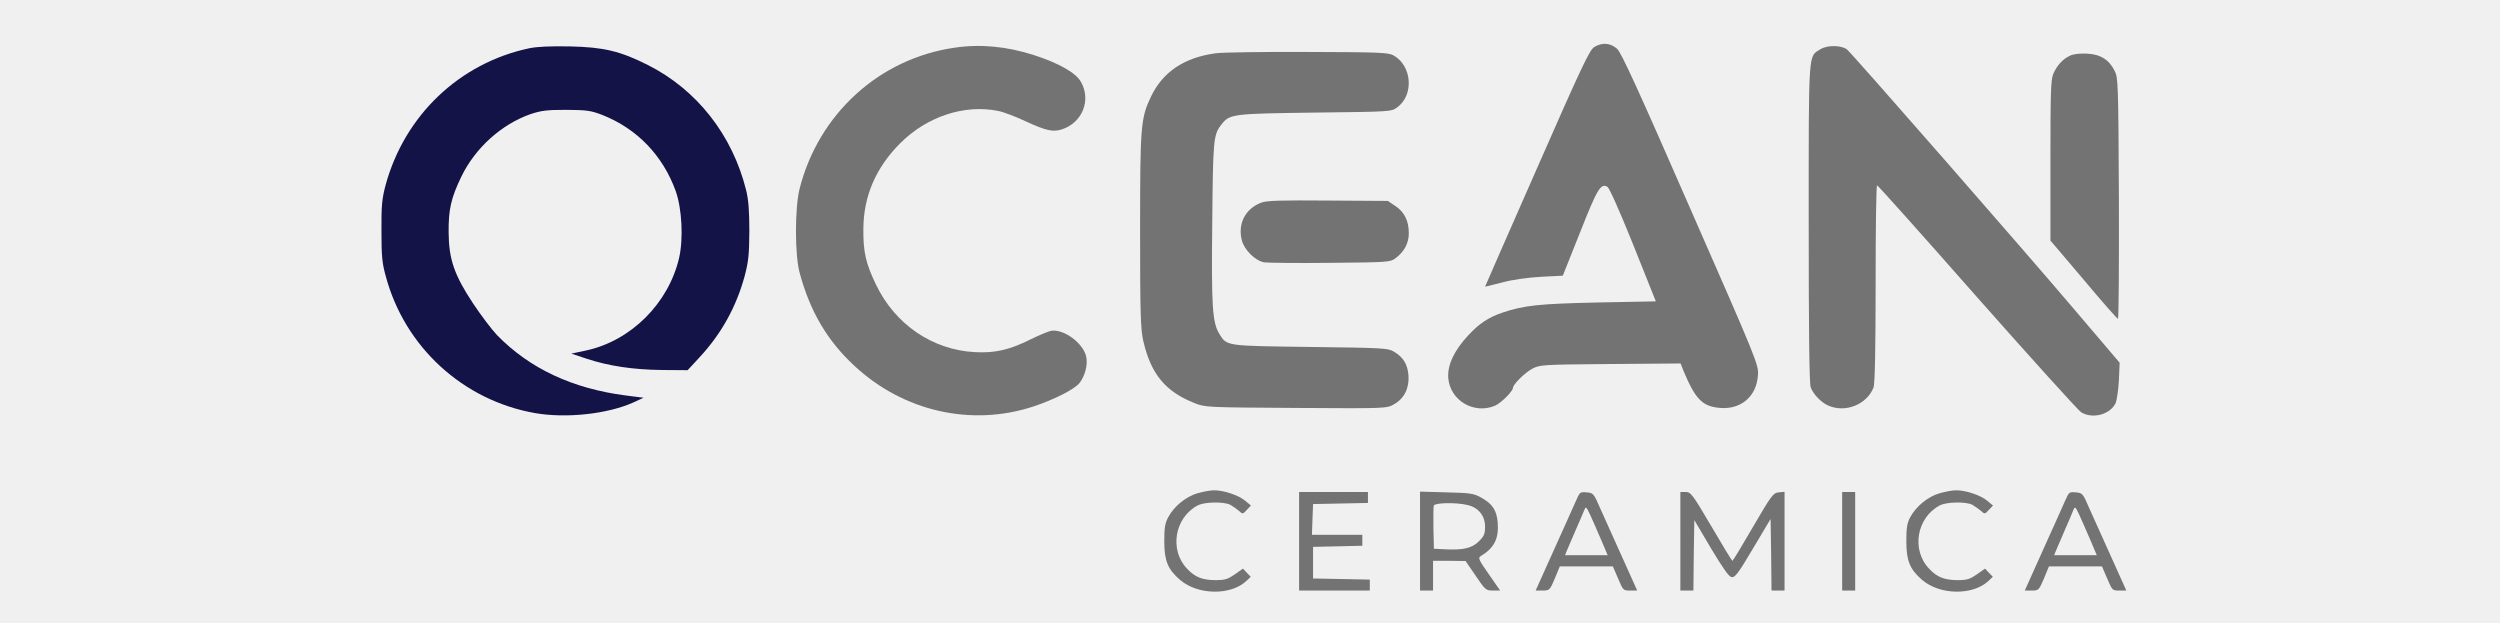
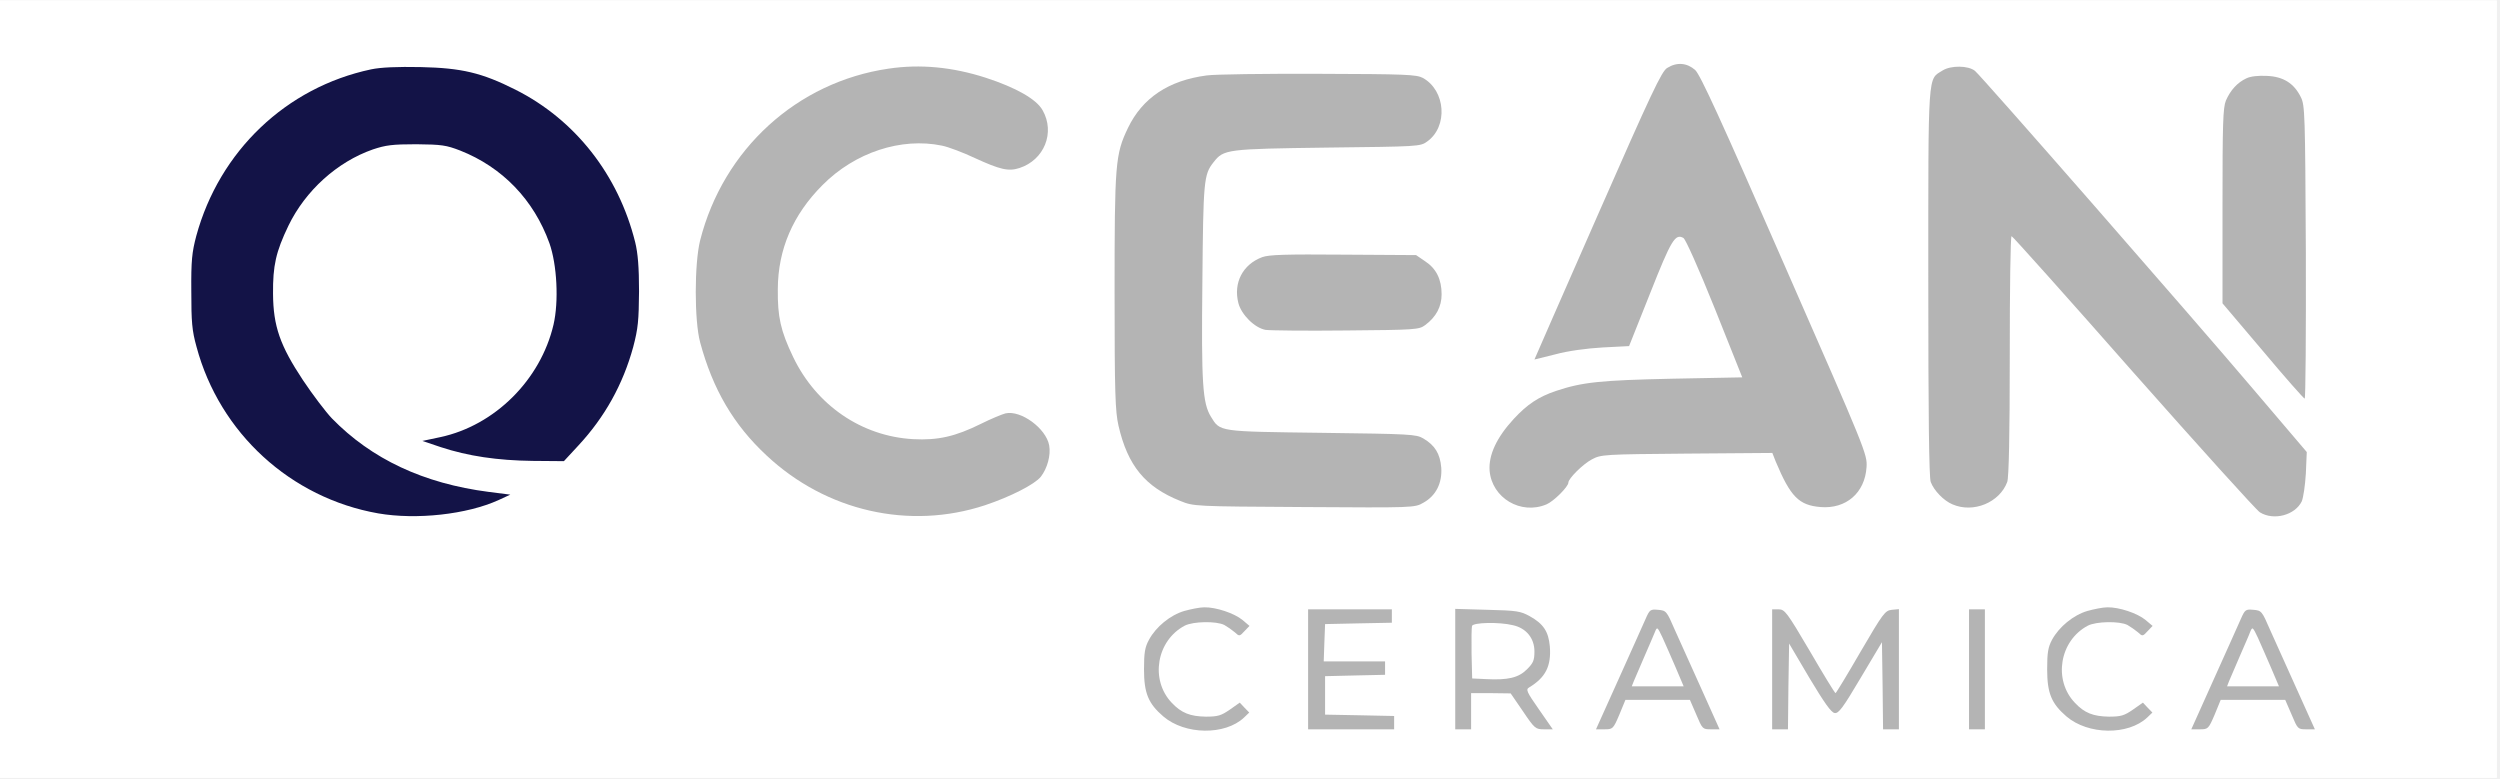
- <svg xmlns="http://www.w3.org/2000/svg" viewBox="0 0 156.75 39">
-   <path fill="#737373" d="M 99.949 2.957 C 99.668 3.129 99.145 4.227 96.367 10.559 C 94.574 14.629 93.113 17.965 93.113 17.977 C 93.113 17.977 93.605 17.859 94.199 17.707 C 94.84 17.531 95.809 17.402 96.625 17.355 L 97.988 17.285 L 99.074 14.559 C 100.168 11.793 100.367 11.48 100.789 11.715 C 100.902 11.781 101.559 13.242 102.41 15.363 L 103.82 18.895 L 100.191 18.965 C 96.508 19.047 95.586 19.141 94.223 19.594 C 93.324 19.898 92.742 20.285 92.055 21.031 C 91.168 21.984 90.746 22.895 90.805 23.699 C 90.922 25.109 92.414 25.996 93.734 25.438 C 94.105 25.285 94.863 24.527 94.863 24.316 C 94.863 24.109 95.609 23.363 96.078 23.117 C 96.543 22.871 96.684 22.859 100.961 22.824 L 105.371 22.789 L 105.547 23.234 C 106.305 25.043 106.734 25.484 107.855 25.578 C 109.172 25.684 110.141 24.844 110.223 23.523 C 110.27 22.871 110.188 22.664 106 13.125 C 102.711 5.602 101.664 3.316 101.395 3.062 C 100.973 2.688 100.449 2.641 99.949 2.957 Z M 99.949 2.957 " fill-opacity="1" fill-rule="nonzero" />
-   <path d="M 33.18 3.027 C 28.805 3.957 25.367 7.234 24.176 11.609 C 23.953 12.449 23.906 12.879 23.918 14.465 C 23.918 16.039 23.953 16.48 24.188 17.32 C 25.379 21.766 29.039 25.109 33.551 25.902 C 35.512 26.242 38.121 25.961 39.754 25.215 L 40.352 24.938 L 39.242 24.797 C 35.883 24.363 33.203 23.105 31.16 21.008 C 30.848 20.68 30.172 19.793 29.668 19.035 C 28.492 17.262 28.141 16.262 28.129 14.582 C 28.117 13.148 28.27 12.438 28.922 11.082 C 29.797 9.277 31.43 7.797 33.273 7.152 C 33.938 6.934 34.273 6.887 35.512 6.887 C 36.816 6.898 37.051 6.934 37.773 7.211 C 39.953 8.074 41.562 9.754 42.367 11.98 C 42.762 13.09 42.855 14.988 42.578 16.18 C 41.914 19.023 39.559 21.367 36.758 21.973 L 35.824 22.172 L 36.77 22.488 C 38.18 22.953 39.684 23.176 41.504 23.199 L 43.113 23.211 L 43.859 22.406 C 45.223 20.938 46.156 19.258 46.684 17.332 C 46.938 16.367 46.973 15.969 46.984 14.465 C 46.984 13.219 46.926 12.496 46.785 11.934 C 45.922 8.461 43.695 5.625 40.617 4.074 C 38.879 3.199 37.844 2.957 35.742 2.91 C 34.52 2.887 33.691 2.922 33.18 3.027 Z M 33.18 3.027 " fill-opacity="1" fill-rule="nonzero" style="fill: rgb(19, 19, 71);" />
-   <path fill="#737373" d="M 59.836 2.992 C 55.125 3.68 51.324 7.141 50.133 11.84 C 49.832 13.043 49.832 15.98 50.133 17.09 C 50.785 19.516 51.859 21.344 53.551 22.918 C 56.629 25.801 60.918 26.766 64.801 25.484 C 66.133 25.043 67.379 24.398 67.684 24.016 C 68.02 23.582 68.207 22.906 68.113 22.395 C 67.949 21.52 66.656 20.574 65.863 20.75 C 65.688 20.797 65.117 21.031 64.605 21.285 C 63.285 21.941 62.391 22.148 61.105 22.078 C 58.449 21.93 56.117 20.332 54.926 17.848 C 54.273 16.492 54.121 15.781 54.133 14.348 C 54.145 12.297 54.914 10.512 56.441 8.984 C 58.109 7.305 60.488 6.523 62.586 6.957 C 62.926 7.023 63.695 7.316 64.289 7.598 C 65.582 8.191 66.016 8.297 66.586 8.109 C 67.859 7.691 68.43 6.289 67.777 5.137 C 67.461 4.566 66.41 3.969 64.836 3.457 C 63.137 2.91 61.48 2.746 59.836 2.992 Z M 59.836 2.992 " fill-opacity="1" fill-rule="nonzero" />
-   <path fill="#737373" d="M 114.141 3.086 C 113.371 3.574 113.406 2.98 113.406 13.988 C 113.406 20.75 113.441 24.062 113.531 24.285 C 113.695 24.727 114.199 25.25 114.652 25.438 C 115.727 25.902 117.078 25.344 117.473 24.285 C 117.555 24.062 117.602 21.859 117.602 17.777 C 117.602 14.383 117.637 11.609 117.695 11.621 C 117.742 11.621 120.562 14.77 123.957 18.629 C 127.363 22.477 130.301 25.73 130.488 25.848 C 131.199 26.289 132.297 25.996 132.645 25.285 C 132.727 25.098 132.82 24.457 132.855 23.852 L 132.902 22.742 L 130.125 19.48 C 126.988 15.781 116.121 3.352 115.809 3.105 C 115.469 2.828 114.57 2.816 114.141 3.086 Z M 114.141 3.086 " fill-opacity="1" fill-rule="nonzero" />
-   <path fill="#737373" d="M 76.23 3.34 C 74.27 3.598 72.918 4.496 72.172 6.047 C 71.52 7.41 71.484 7.875 71.484 14.523 C 71.484 19.746 71.52 20.645 71.684 21.379 C 72.16 23.445 73.059 24.539 74.867 25.262 C 75.566 25.543 75.566 25.543 81.258 25.578 C 86.898 25.613 86.945 25.613 87.391 25.355 C 88.043 24.996 88.367 24.34 88.312 23.547 C 88.254 22.824 87.984 22.395 87.391 22.043 C 87.016 21.824 86.727 21.812 82.152 21.754 C 76.789 21.684 76.93 21.707 76.441 20.914 C 76.02 20.215 75.949 19.223 76.008 13.988 C 76.055 8.762 76.078 8.449 76.578 7.816 C 77.105 7.141 77.234 7.129 82.445 7.059 C 87.156 7.004 87.227 7.004 87.586 6.746 C 88.672 5.977 88.543 4.121 87.367 3.469 C 87.027 3.293 86.504 3.27 81.98 3.258 C 79.227 3.246 76.637 3.281 76.23 3.34 Z M 76.23 3.34 " fill-opacity="1" fill-rule="nonzero" />
-   <path fill="#737373" d="M 129.789 3.492 C 129.332 3.703 128.973 4.098 128.738 4.637 C 128.586 5.008 128.562 5.824 128.562 10.082 L 128.562 15.082 L 130.641 17.531 C 131.77 18.883 132.75 19.992 132.797 19.992 C 132.844 20.004 132.867 16.609 132.855 12.449 C 132.82 5.324 132.809 4.879 132.598 4.461 C 132.25 3.75 131.699 3.398 130.848 3.363 C 130.418 3.34 129.996 3.387 129.789 3.492 Z M 129.789 3.492 " fill-opacity="1" fill-rule="nonzero" />
-   <path fill="#737373" d="M 79.086 12.703 C 78.086 13.078 77.594 14.023 77.863 15.07 C 78.016 15.664 78.691 16.344 79.262 16.449 C 79.473 16.48 81.336 16.504 83.402 16.48 C 86.992 16.449 87.168 16.438 87.484 16.203 C 88.055 15.781 88.332 15.246 88.332 14.617 C 88.332 13.848 88.055 13.289 87.484 12.914 L 87.016 12.598 L 83.273 12.574 C 80.312 12.551 79.438 12.574 79.086 12.703 Z M 79.086 12.703 " fill-opacity="1" fill-rule="nonzero" />
-   <path fill="#737373" d="M 75.074 30.93 C 74.352 31.141 73.617 31.746 73.258 32.41 C 73.047 32.797 73 33.074 73 33.938 C 73 35.164 73.223 35.699 73.992 36.363 C 75.109 37.32 77.176 37.344 78.152 36.422 L 78.422 36.164 L 78.176 35.91 L 77.934 35.652 L 77.418 36.016 C 76.977 36.316 76.812 36.375 76.184 36.375 C 75.379 36.363 74.926 36.188 74.434 35.664 C 73.305 34.488 73.641 32.457 75.098 31.688 C 75.531 31.465 76.73 31.441 77.141 31.652 C 77.305 31.746 77.535 31.91 77.676 32.027 C 77.91 32.246 77.922 32.246 78.176 31.969 L 78.434 31.699 L 78.074 31.395 C 77.652 31.047 76.707 30.73 76.102 30.742 C 75.867 30.742 75.414 30.836 75.074 30.93 Z M 75.074 30.93 " fill-opacity="1" fill-rule="nonzero" />
-   <path fill="#737373" d="M 121.602 30.93 C 120.879 31.141 120.145 31.746 119.781 32.41 C 119.574 32.797 119.527 33.074 119.527 33.938 C 119.527 35.164 119.75 35.699 120.52 36.363 C 121.637 37.32 123.699 37.344 124.68 36.422 L 124.949 36.164 L 124.703 35.91 L 124.461 35.652 L 123.945 36.016 C 123.504 36.316 123.34 36.375 122.711 36.375 C 121.906 36.363 121.449 36.188 120.961 35.664 C 119.828 34.488 120.168 32.457 121.625 31.688 C 122.059 31.465 123.258 31.441 123.668 31.652 C 123.828 31.746 124.062 31.91 124.203 32.027 C 124.438 32.246 124.449 32.246 124.703 31.969 L 124.961 31.699 L 124.598 31.395 C 124.18 31.047 123.234 30.73 122.629 30.742 C 122.395 30.742 121.941 30.836 121.602 30.93 Z M 121.602 30.93 " fill-opacity="1" fill-rule="nonzero" />
-   <path fill="#737373" d="M 81.453 33.938 L 81.453 37.027 L 85.887 37.027 L 85.887 36.34 L 84.113 36.305 L 82.328 36.27 L 82.328 34.289 L 83.879 34.254 L 85.418 34.219 L 85.418 33.531 L 82.258 33.531 L 82.293 32.562 L 82.328 31.605 L 84.055 31.57 L 85.77 31.535 L 85.77 30.848 L 81.453 30.848 Z M 81.453 33.938 " fill-opacity="1" fill-rule="nonzero" />
-   <path fill="#737373" d="M 89.035 33.926 L 89.035 37.027 L 89.852 37.027 L 89.852 35.164 L 90.875 35.164 L 91.891 35.176 L 92.52 36.094 C 93.125 36.992 93.172 37.027 93.605 37.027 L 94.059 37.027 L 93.348 36.004 C 92.719 35.105 92.66 34.977 92.836 34.871 C 93.688 34.359 93.988 33.773 93.906 32.75 C 93.836 31.992 93.582 31.594 92.871 31.199 C 92.402 30.941 92.207 30.906 90.699 30.871 L 89.035 30.824 Z M 92.008 31.664 C 92.695 31.816 93.113 32.34 93.113 33.016 C 93.113 33.473 93.055 33.613 92.73 33.938 C 92.297 34.371 91.75 34.5 90.609 34.441 L 89.906 34.406 L 89.875 33.133 C 89.863 32.422 89.875 31.781 89.898 31.699 C 89.965 31.523 91.285 31.488 92.008 31.664 Z M 92.008 31.664 " fill-opacity="1" fill-rule="nonzero" />
-   <path fill="#737373" d="M 98.84 31.34 C 98.723 31.617 98.094 33.004 97.453 34.43 L 96.285 37.027 L 96.719 37.027 C 97.148 37.027 97.172 37.016 97.488 36.27 L 97.801 35.512 L 101.125 35.512 L 101.453 36.27 C 101.766 37.016 101.777 37.027 102.211 37.027 L 102.652 37.027 L 101.719 34.953 C 101.207 33.82 100.59 32.445 100.344 31.898 C 99.926 30.93 99.902 30.906 99.48 30.871 C 99.086 30.836 99.051 30.859 98.84 31.34 Z M 100.391 33.844 L 100.801 34.812 L 98.129 34.812 L 98.234 34.543 C 98.293 34.406 98.539 33.844 98.77 33.297 C 99.004 32.75 99.262 32.176 99.32 32.016 C 99.434 31.734 99.445 31.734 99.715 32.305 C 99.855 32.621 100.168 33.32 100.391 33.844 Z M 100.391 33.844 " fill-opacity="1" fill-rule="nonzero" />
-   <path fill="#737373" d="M 105.359 33.938 L 105.359 37.027 L 106.176 37.027 L 106.199 34.812 L 106.234 32.609 L 107.281 34.383 C 108.051 35.664 108.402 36.164 108.578 36.188 C 108.785 36.223 109.008 35.922 109.918 34.383 L 111.016 32.539 L 111.051 34.777 L 111.074 37.027 L 111.891 37.027 L 111.891 30.836 L 111.527 30.871 C 111.176 30.906 111.074 31.047 109.918 33.027 C 109.242 34.195 108.66 35.152 108.625 35.164 C 108.59 35.164 107.992 34.184 107.305 33.004 C 106.117 30.988 106.012 30.848 105.695 30.848 L 105.359 30.848 Z M 105.359 33.938 " fill-opacity="1" fill-rule="nonzero" />
-   <path fill="#737373" d="M 115.504 33.938 L 115.504 37.027 L 116.32 37.027 L 116.32 30.848 L 115.504 30.848 Z M 115.504 33.938 " fill-opacity="1" fill-rule="nonzero" />
-   <path fill="#737373" d="M 129.508 31.34 C 129.391 31.617 128.762 33.004 128.121 34.43 L 126.953 37.027 L 127.387 37.027 C 127.816 37.027 127.84 37.016 128.156 36.27 L 128.469 35.512 L 131.793 35.512 L 132.121 36.27 C 132.434 37.016 132.445 37.027 132.879 37.027 L 133.32 37.027 L 132.387 34.953 C 131.875 33.82 131.258 32.445 131.012 31.898 C 130.594 30.93 130.57 30.906 130.148 30.871 C 129.754 30.836 129.719 30.859 129.508 31.34 Z M 131.059 33.844 L 131.469 34.812 L 128.797 34.812 L 128.902 34.543 C 128.961 34.406 129.203 33.844 129.438 33.297 C 129.672 32.75 129.93 32.176 129.984 32.016 C 130.102 31.734 130.113 31.734 130.383 32.305 C 130.523 32.621 130.836 33.32 131.059 33.844 Z M 131.059 33.844 " fill-opacity="1" fill-rule="nonzero" />
+ <svg xmlns="http://www.w3.org/2000/svg" width="257" zoomAndPan="magnify" viewBox="0 0 192.75 60" height="80" preserveAspectRatio="xMidYMid meet" version="1.0">
+   <defs>
+     <clipPath id="18c99ef1e0">
+       <path d="M 0 0.039 L 192.5 0.039 L 192.5 59.961 L 0 59.961 Z M 0 0.039 " clip-rule="nonzero" />
+     </clipPath>
+   </defs>
+   <g clip-path="url(#18c99ef1e0)">
+     <path fill="#ffffff" d="M 0 0.039 L 192.5 0.039 L 192.5 59.961 L 0 59.961 Z M 0 0.039 " fill-opacity="1" fill-rule="nonzero" />
+     <path fill="#ffffff" d="M 0 0.039 L 192.5 0.039 L 192.5 59.961 L 0 59.961 Z M 0 0.039 " fill-opacity="1" fill-rule="nonzero" />
+   </g>
+   <path fill="#b4b4b4" d="M 128.535 5.242 C 128.113 5.5 127.332 7.141 123.172 16.617 C 120.492 22.711 118.305 27.703 118.305 27.719 C 118.305 27.719 119.039 27.543 119.93 27.316 C 120.887 27.055 122.336 26.859 123.559 26.789 L 125.602 26.684 L 127.227 22.605 C 128.863 18.465 129.16 17.996 129.793 18.348 C 129.961 18.449 130.941 20.633 132.219 23.809 L 134.328 29.094 L 128.898 29.199 C 123.383 29.32 122.004 29.461 119.965 30.141 C 118.621 30.594 117.75 31.176 116.719 32.289 C 115.395 33.719 114.762 35.078 114.848 36.285 C 115.023 38.395 117.258 39.723 119.234 38.887 C 119.789 38.656 120.922 37.523 120.922 37.207 C 120.922 36.898 122.039 35.781 122.742 35.414 C 123.438 35.043 123.648 35.027 130.047 34.973 L 136.648 34.922 L 136.91 35.59 C 138.047 38.293 138.688 38.957 140.367 39.094 C 142.336 39.254 143.785 37.996 143.91 36.02 C 143.98 35.043 143.855 34.734 137.59 20.457 C 132.668 9.199 131.102 5.781 130.699 5.398 C 130.066 4.84 129.281 4.77 128.535 5.242 Z M 128.535 5.242 " fill-opacity="1" fill-rule="nonzero" />
+   <path fill="#131347" d="M 28.609 5.348 C 22.062 6.738 16.918 11.645 15.133 18.191 C 14.801 19.449 14.73 20.09 14.75 22.465 C 14.75 24.82 14.801 25.48 15.152 26.738 C 16.934 33.391 22.414 38.395 29.164 39.582 C 32.102 40.09 36.004 39.668 38.449 38.551 L 39.344 38.137 L 37.684 37.926 C 32.656 37.277 28.645 35.395 25.586 32.254 C 25.121 31.766 24.109 30.438 23.355 29.305 C 21.594 26.648 21.066 25.152 21.051 22.641 C 21.035 20.492 21.262 19.43 22.238 17.402 C 23.547 14.699 25.992 12.484 28.75 11.52 C 29.742 11.191 30.246 11.121 32.102 11.121 C 34.051 11.141 34.402 11.191 35.484 11.609 C 38.746 12.898 41.156 15.414 42.359 18.746 C 42.949 20.406 43.09 23.246 42.676 25.031 C 41.68 29.285 38.156 32.793 33.965 33.699 L 32.566 33.996 L 33.98 34.473 C 36.094 35.168 38.344 35.5 41.066 35.535 L 43.477 35.555 L 44.594 34.348 C 46.633 32.152 48.031 29.637 48.82 26.754 C 49.199 25.312 49.25 24.715 49.27 22.465 C 49.27 20.598 49.18 19.516 48.973 18.676 C 47.68 13.48 44.348 9.234 39.742 6.914 C 37.141 5.605 35.59 5.242 32.445 5.172 C 30.613 5.137 29.375 5.188 28.609 5.348 Z M 28.609 5.348 " fill-opacity="1" fill-rule="nonzero" />
+   <path fill="#b4b4b4" d="M 68.504 5.293 C 61.453 6.324 55.766 11.504 53.98 18.535 C 53.531 20.336 53.531 24.73 53.98 26.391 C 54.957 30.023 56.566 32.758 59.098 35.113 C 63.703 39.43 70.121 40.871 75.934 38.957 C 77.926 38.293 79.789 37.332 80.246 36.758 C 80.75 36.109 81.031 35.098 80.891 34.332 C 80.645 33.023 78.711 31.605 77.523 31.871 C 77.258 31.941 76.406 32.289 75.641 32.672 C 73.664 33.652 72.324 33.961 70.402 33.859 C 66.426 33.637 62.938 31.246 61.152 27.527 C 60.18 25.496 59.949 24.434 59.969 22.289 C 59.984 19.219 61.137 16.547 63.422 14.262 C 65.918 11.75 69.48 10.578 72.617 11.227 C 73.125 11.328 74.277 11.766 75.168 12.188 C 77.102 13.074 77.75 13.234 78.605 12.953 C 80.512 12.328 81.363 10.227 80.387 8.504 C 79.914 7.648 78.34 6.754 75.984 5.988 C 73.441 5.172 70.965 4.926 68.504 5.293 Z M 68.504 5.293 " fill-opacity="1" fill-rule="nonzero" />
+   <path fill="#b4b4b4" d="M 149.773 5.434 C 148.621 6.164 148.672 5.277 148.672 21.75 C 148.672 31.871 148.727 36.828 148.859 37.16 C 149.105 37.82 149.859 38.605 150.539 38.887 C 152.145 39.582 154.168 38.746 154.758 37.16 C 154.883 36.828 154.953 33.531 154.953 27.422 C 154.953 22.34 155.004 18.191 155.094 18.207 C 155.164 18.207 159.383 22.918 164.465 28.695 C 169.562 34.453 173.957 39.324 174.238 39.5 C 175.301 40.16 176.945 39.723 177.465 38.656 C 177.586 38.375 177.727 37.418 177.781 36.512 L 177.852 34.852 L 173.695 29.969 C 169 24.434 152.738 5.832 152.27 5.465 C 151.762 5.047 150.414 5.031 149.773 5.434 Z M 149.773 5.434 " fill-opacity="1" fill-rule="nonzero" />
+   <path fill="#b4b4b4" d="M 93.039 5.816 C 90.102 6.199 88.082 7.547 86.965 9.867 C 85.988 11.906 85.934 12.602 85.934 22.551 C 85.934 30.367 85.988 31.711 86.234 32.812 C 86.945 35.902 88.289 37.539 90.996 38.621 C 92.043 39.043 92.043 39.043 100.562 39.094 C 109.004 39.148 109.074 39.148 109.738 38.762 C 110.715 38.223 111.203 37.242 111.121 36.055 C 111.031 34.973 110.629 34.332 109.738 33.805 C 109.18 33.477 108.746 33.461 101.898 33.371 C 93.875 33.266 94.086 33.301 93.355 32.117 C 92.723 31.07 92.617 29.586 92.703 21.75 C 92.773 13.93 92.809 13.461 93.559 12.516 C 94.348 11.504 94.539 11.484 102.34 11.379 C 109.391 11.297 109.496 11.297 110.031 10.914 C 111.656 9.762 111.465 6.984 109.703 6.008 C 109.195 5.746 108.414 5.711 101.645 5.691 C 97.523 5.676 93.645 5.727 93.039 5.816 Z M 93.039 5.816 " fill-opacity="1" fill-rule="nonzero" />
+   <path fill="#b4b4b4" d="M 173.191 6.043 C 172.508 6.359 171.969 6.949 171.617 7.754 C 171.391 8.312 171.355 9.531 171.355 15.906 L 171.355 23.387 L 174.465 27.055 C 176.156 29.074 177.621 30.734 177.691 30.734 C 177.762 30.754 177.797 25.672 177.781 19.449 C 177.727 8.785 177.711 8.117 177.395 7.492 C 176.875 6.43 176.051 5.902 174.777 5.852 C 174.133 5.816 173.5 5.883 173.191 6.043 Z M 173.191 6.043 " fill-opacity="1" fill-rule="nonzero" />
+   <path fill="#b4b4b4" d="M 97.312 19.828 C 95.816 20.387 95.078 21.805 95.48 23.371 C 95.711 24.258 96.723 25.277 97.574 25.434 C 97.891 25.48 100.68 25.516 103.77 25.48 C 109.145 25.434 109.406 25.418 109.879 25.066 C 110.734 24.434 111.148 23.633 111.148 22.691 C 111.148 21.539 110.734 20.703 109.879 20.145 L 109.18 19.668 L 103.578 19.633 C 99.148 19.598 97.836 19.633 97.312 19.828 Z M 97.312 19.828 " fill-opacity="1" fill-rule="nonzero" />
+   <path fill="#b4b4b4" d="M 91.309 47.105 C 90.227 47.422 89.125 48.328 88.59 49.32 C 88.273 49.898 88.203 50.312 88.203 51.605 C 88.203 53.441 88.535 54.242 89.688 55.234 C 91.359 56.668 94.453 56.703 95.914 55.324 L 96.316 54.938 L 95.949 54.559 L 95.586 54.172 L 94.816 54.715 C 94.156 55.168 93.91 55.254 92.969 55.254 C 91.762 55.234 91.086 54.973 90.348 54.191 C 88.66 52.43 89.16 49.391 91.344 48.238 C 91.992 47.906 93.785 47.871 94.398 48.188 C 94.645 48.328 94.992 48.57 95.199 48.746 C 95.551 49.074 95.57 49.074 95.949 48.66 L 96.336 48.258 L 95.797 47.801 C 95.164 47.281 93.75 46.805 92.844 46.824 C 92.496 46.824 91.816 46.965 91.309 47.105 Z M 91.309 47.105 " fill-opacity="1" fill-rule="nonzero" />
+   <path fill="#b4b4b4" d="M 160.938 47.105 C 159.855 47.422 158.758 48.328 158.215 49.32 C 157.906 49.898 157.836 50.312 157.836 51.605 C 157.836 53.441 158.168 54.242 159.32 55.234 C 160.992 56.668 164.078 56.703 165.547 55.324 L 165.949 54.938 L 165.582 54.559 L 165.219 54.172 L 164.445 54.715 C 163.785 55.168 163.539 55.254 162.598 55.254 C 161.395 55.234 160.711 54.973 159.98 54.191 C 158.285 52.43 158.793 49.391 160.973 48.238 C 161.621 47.906 163.418 47.871 164.031 48.188 C 164.27 48.328 164.621 48.57 164.832 48.746 C 165.184 49.074 165.199 49.074 165.582 48.66 L 165.965 48.258 L 165.422 47.801 C 164.797 47.281 163.383 46.805 162.477 46.824 C 162.125 46.824 161.445 46.965 160.938 47.105 Z M 160.938 47.105 " fill-opacity="1" fill-rule="nonzero" />
+   <path fill="#b4b4b4" d="M 100.855 51.605 L 100.855 56.23 L 107.488 56.23 L 107.488 55.203 L 104.836 55.148 L 102.164 55.098 L 102.164 52.133 L 104.484 52.078 L 106.789 52.027 L 106.789 50.996 L 102.059 50.996 L 102.109 49.547 L 102.164 48.117 L 104.746 48.062 L 107.312 48.012 L 107.312 46.98 L 100.855 46.98 Z M 100.855 51.605 " fill-opacity="1" fill-rule="nonzero" />
+   <path fill="#b4b4b4" d="M 112.199 51.59 L 112.199 56.23 L 113.422 56.23 L 113.422 53.441 L 114.953 53.441 L 116.473 53.461 L 117.414 54.832 C 118.32 56.176 118.391 56.23 119.039 56.23 L 119.719 56.23 L 118.656 54.699 C 117.715 53.355 117.625 53.16 117.891 53.004 C 119.164 52.238 119.613 51.359 119.492 49.828 C 119.387 48.695 119.004 48.098 117.941 47.508 C 117.238 47.121 116.949 47.07 114.691 47.016 L 112.199 46.945 Z M 116.648 48.203 C 117.68 48.43 118.305 49.215 118.305 50.227 C 118.305 50.91 118.215 51.121 117.73 51.605 C 117.082 52.254 116.266 52.449 114.559 52.359 L 113.504 52.309 L 113.457 50.402 C 113.441 49.336 113.457 48.379 113.492 48.258 C 113.594 47.992 115.566 47.941 116.648 48.203 Z M 116.648 48.203 " fill-opacity="1" fill-rule="nonzero" />
+   <path fill="#b4b4b4" d="M 126.875 47.719 C 126.699 48.133 125.758 50.207 124.801 52.344 L 123.051 56.23 L 123.699 56.23 C 124.344 56.23 124.379 56.211 124.852 55.098 L 125.32 53.961 L 130.293 53.961 L 130.785 55.098 C 131.254 56.211 131.27 56.23 131.918 56.23 L 132.578 56.23 L 131.184 53.125 C 130.418 51.43 129.492 49.371 129.125 48.555 C 128.5 47.105 128.465 47.07 127.832 47.016 C 127.242 46.965 127.191 47 126.875 47.719 Z M 129.195 51.465 L 129.809 52.914 L 125.809 52.914 L 125.969 52.512 C 126.055 52.309 126.426 51.465 126.77 50.648 C 127.121 49.828 127.504 48.969 127.594 48.73 C 127.762 48.309 127.781 48.309 128.184 49.164 C 128.395 49.637 128.863 50.684 129.195 51.465 Z M 129.195 51.465 " fill-opacity="1" fill-rule="nonzero" />
+   <path fill="#b4b4b4" d="M 136.633 51.605 L 136.633 56.23 L 137.852 56.23 L 137.887 52.914 L 137.941 49.617 L 139.508 52.273 C 140.66 54.191 141.184 54.938 141.449 54.973 C 141.758 55.027 142.09 54.574 143.453 52.273 L 145.098 49.512 L 145.148 52.863 L 145.184 56.23 L 146.406 56.23 L 146.406 46.965 L 145.863 47.016 C 145.336 47.07 145.184 47.281 143.453 50.242 C 142.441 51.992 141.57 53.426 141.52 53.441 C 141.465 53.441 140.57 51.973 139.543 50.207 C 137.766 47.191 137.605 46.98 137.133 46.98 L 136.633 46.98 Z M 136.633 51.605 " fill-opacity="1" fill-rule="nonzero" />
+   <path fill="#b4b4b4" d="M 151.812 51.605 L 151.812 56.23 L 153.035 56.23 L 153.035 46.98 L 151.812 46.98 Z M 151.812 51.605 " fill-opacity="1" fill-rule="nonzero" />
+   <path fill="#b4b4b4" d="M 172.77 47.719 C 172.594 48.133 171.652 50.207 170.695 52.344 L 168.949 56.23 L 169.598 56.23 C 170.238 56.23 170.273 56.211 170.75 55.098 L 171.215 53.961 L 176.191 53.961 L 176.684 55.098 C 177.148 56.211 177.168 56.23 177.816 56.23 L 178.477 56.23 L 177.078 53.125 C 176.312 51.43 175.391 49.371 175.02 48.555 C 174.395 47.105 174.359 47.07 173.73 47.016 C 173.141 46.965 173.086 47 172.77 47.719 Z M 175.09 51.465 L 175.707 52.914 L 171.707 52.914 L 171.863 52.512 C 171.953 52.309 172.316 51.465 172.664 50.648 C 173.016 49.828 173.402 48.969 173.484 48.73 C 173.66 48.309 173.676 48.309 174.082 49.164 C 174.289 49.637 174.758 50.684 175.09 51.465 Z M 175.09 51.465 " fill-opacity="1" fill-rule="nonzero" />
</svg>
